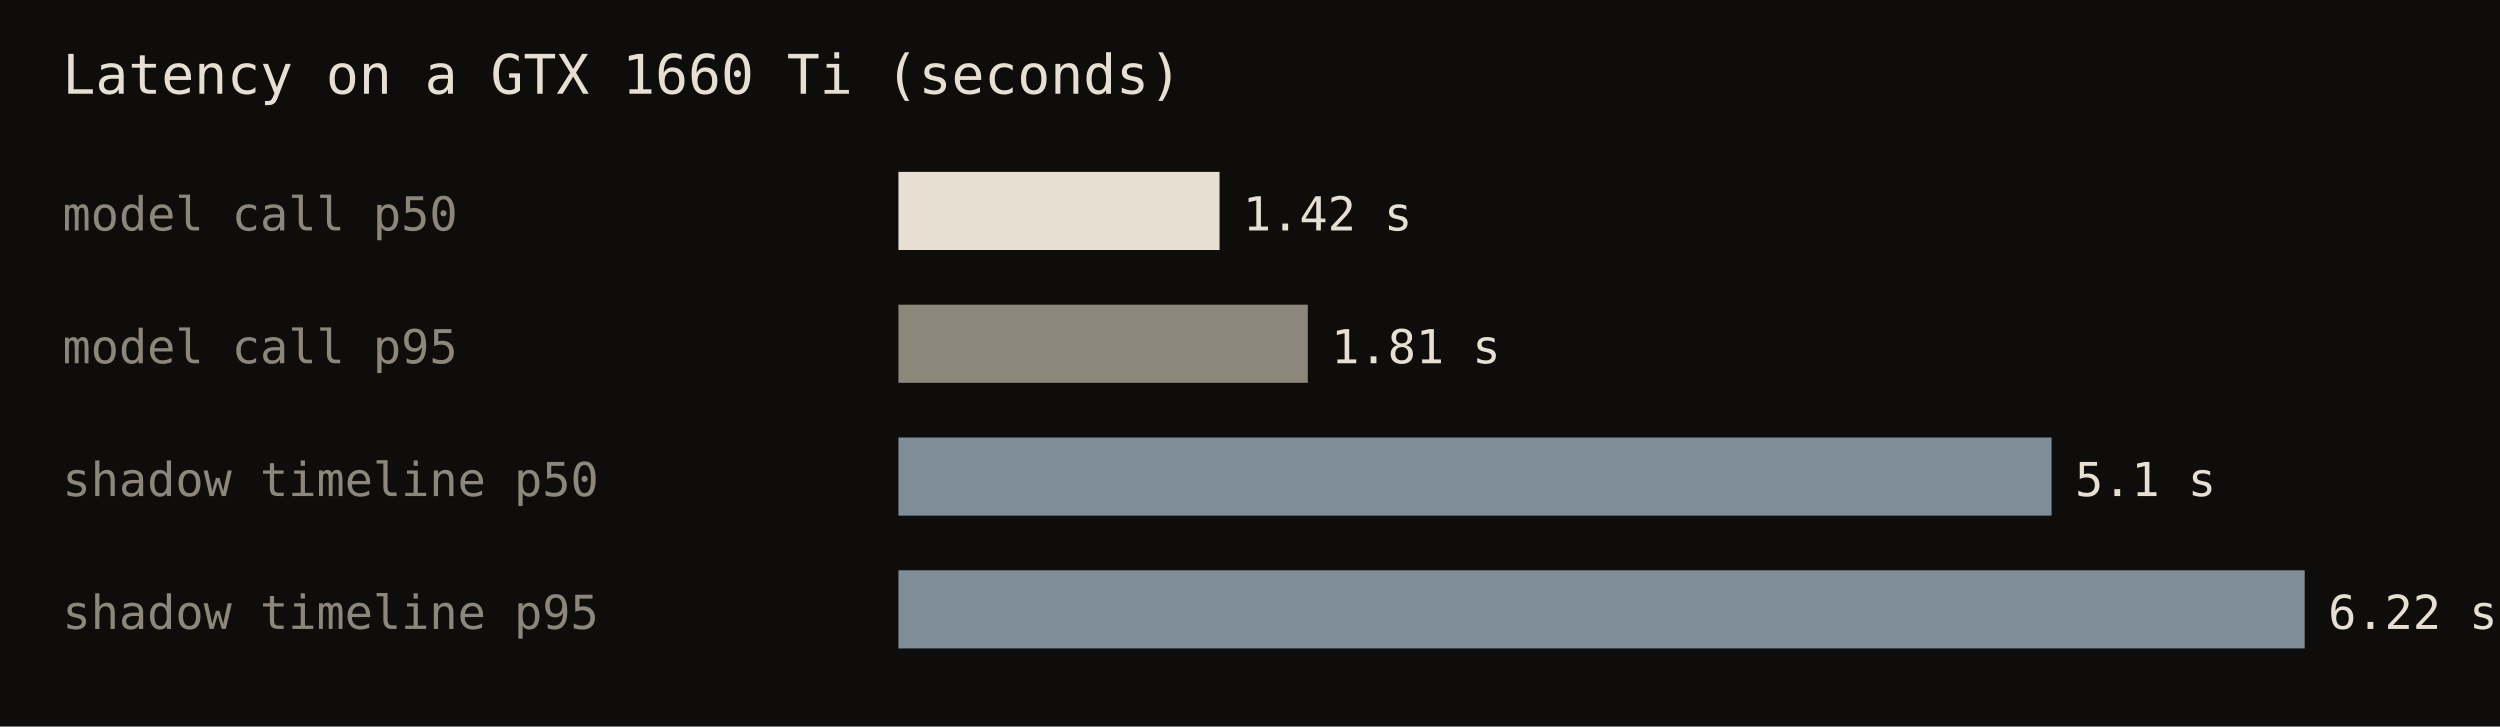
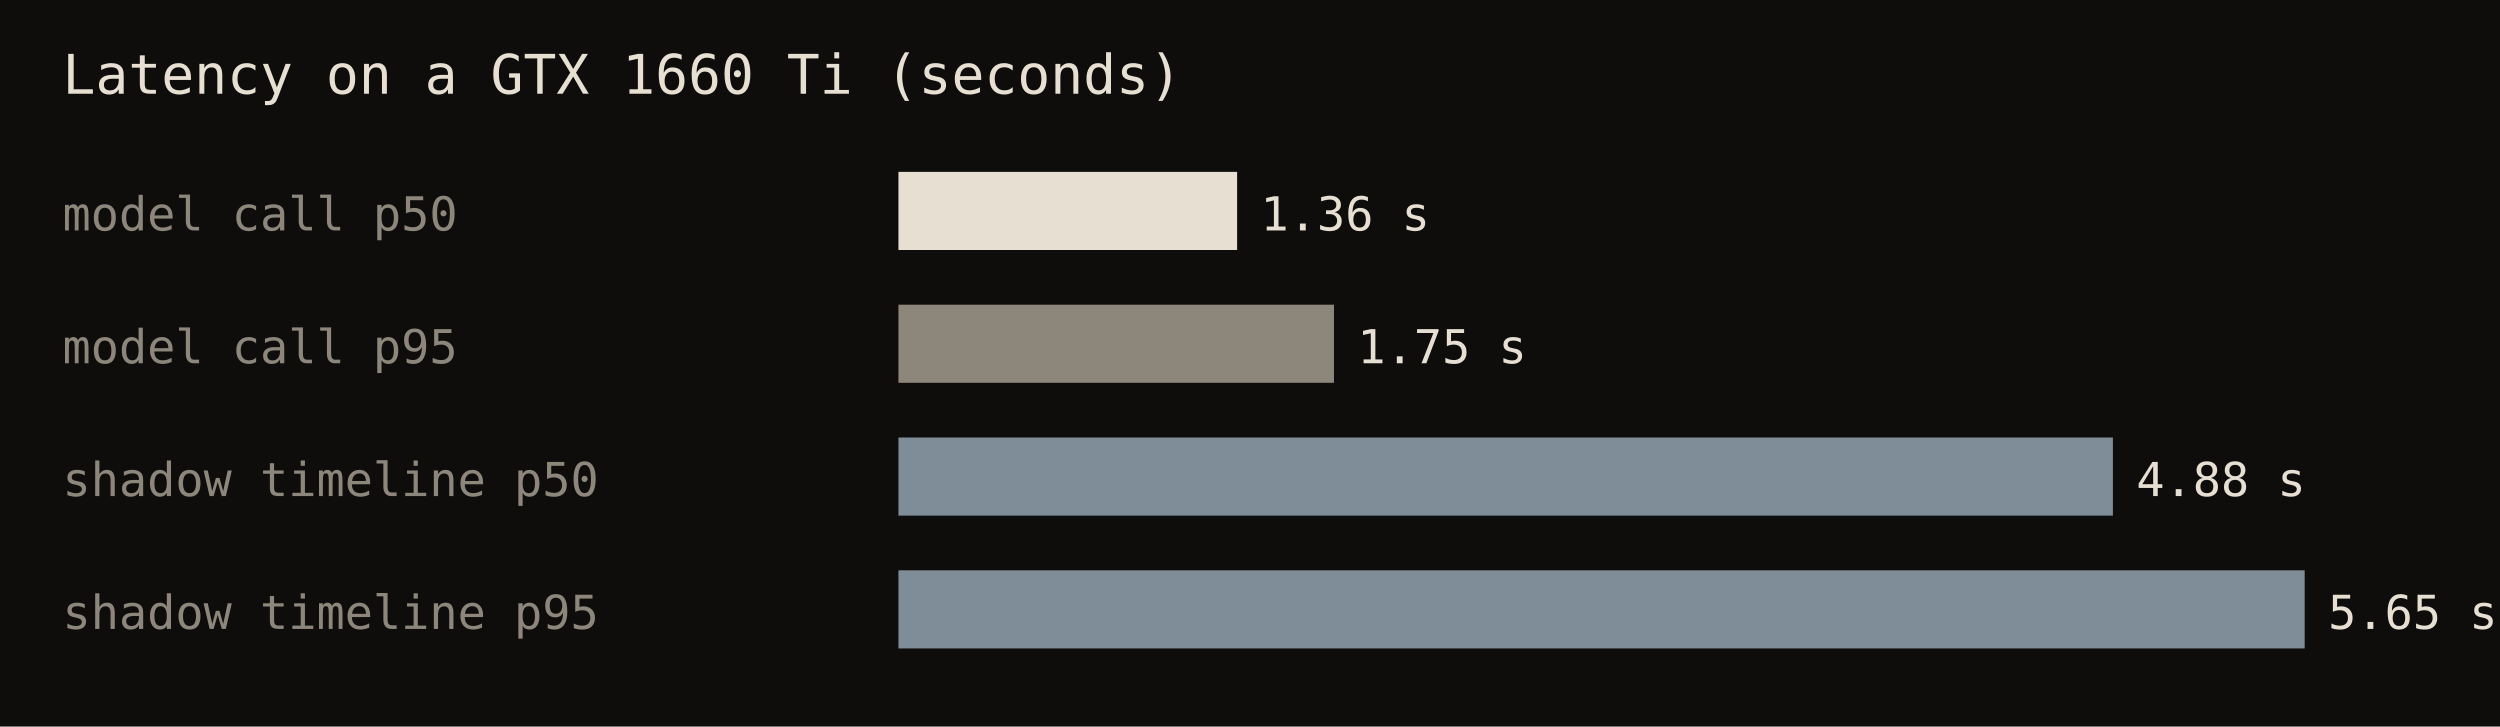
<svg xmlns="http://www.w3.org/2000/svg" width="640" height="186" font-family="ui-monospace, monospace" font-size="12">
  <rect width="100%" height="100%" fill="#0e0d0c" />
  <text x="16" y="24" fill="#e6dfd2" font-size="14">Latency on a GTX 1660 Ti (seconds)</text>
  <text x="16" y="59" fill="#8d867b">model call p50</text>
-   <rect x="230" y="44" width="82.2" height="20" fill="#e6dfd2" />
-   <text x="318.2" y="59" fill="#e6dfd2">1.42 s</text>
+   <rect x="230" y="44" width="86.7" height="20" fill="#e6dfd2" />
+   <text x="322.7" y="59" fill="#e6dfd2">1.36 s</text>
  <text x="16" y="93" fill="#8d867b">model call p95</text>
-   <rect x="230" y="78" width="104.8" height="20" fill="#8d867b" />
-   <text x="340.8" y="93" fill="#e6dfd2">1.81 s</text>
+   <rect x="230" y="78" width="111.5" height="20" fill="#8d867b" />
+   <text x="347.5" y="93" fill="#e6dfd2">1.75 s</text>
  <text x="16" y="127" fill="#8d867b">shadow timeline p50</text>
-   <rect x="230" y="112" width="295.2" height="20" fill="#7f8d99" />
-   <text x="531.2" y="127" fill="#e6dfd2">5.1 s</text>
+   <rect x="230" y="112" width="310.9" height="20" fill="#7f8d99" />
+   <text x="546.9" y="127" fill="#e6dfd2">4.88 s</text>
  <text x="16" y="161" fill="#8d867b">shadow timeline p95</text>
  <rect x="230" y="146" width="360.0" height="20" fill="#7f8d99" />
-   <text x="596.0" y="161" fill="#e6dfd2">6.22 s</text>
+   <text x="596.0" y="161" fill="#e6dfd2">5.65 s</text>
</svg>
